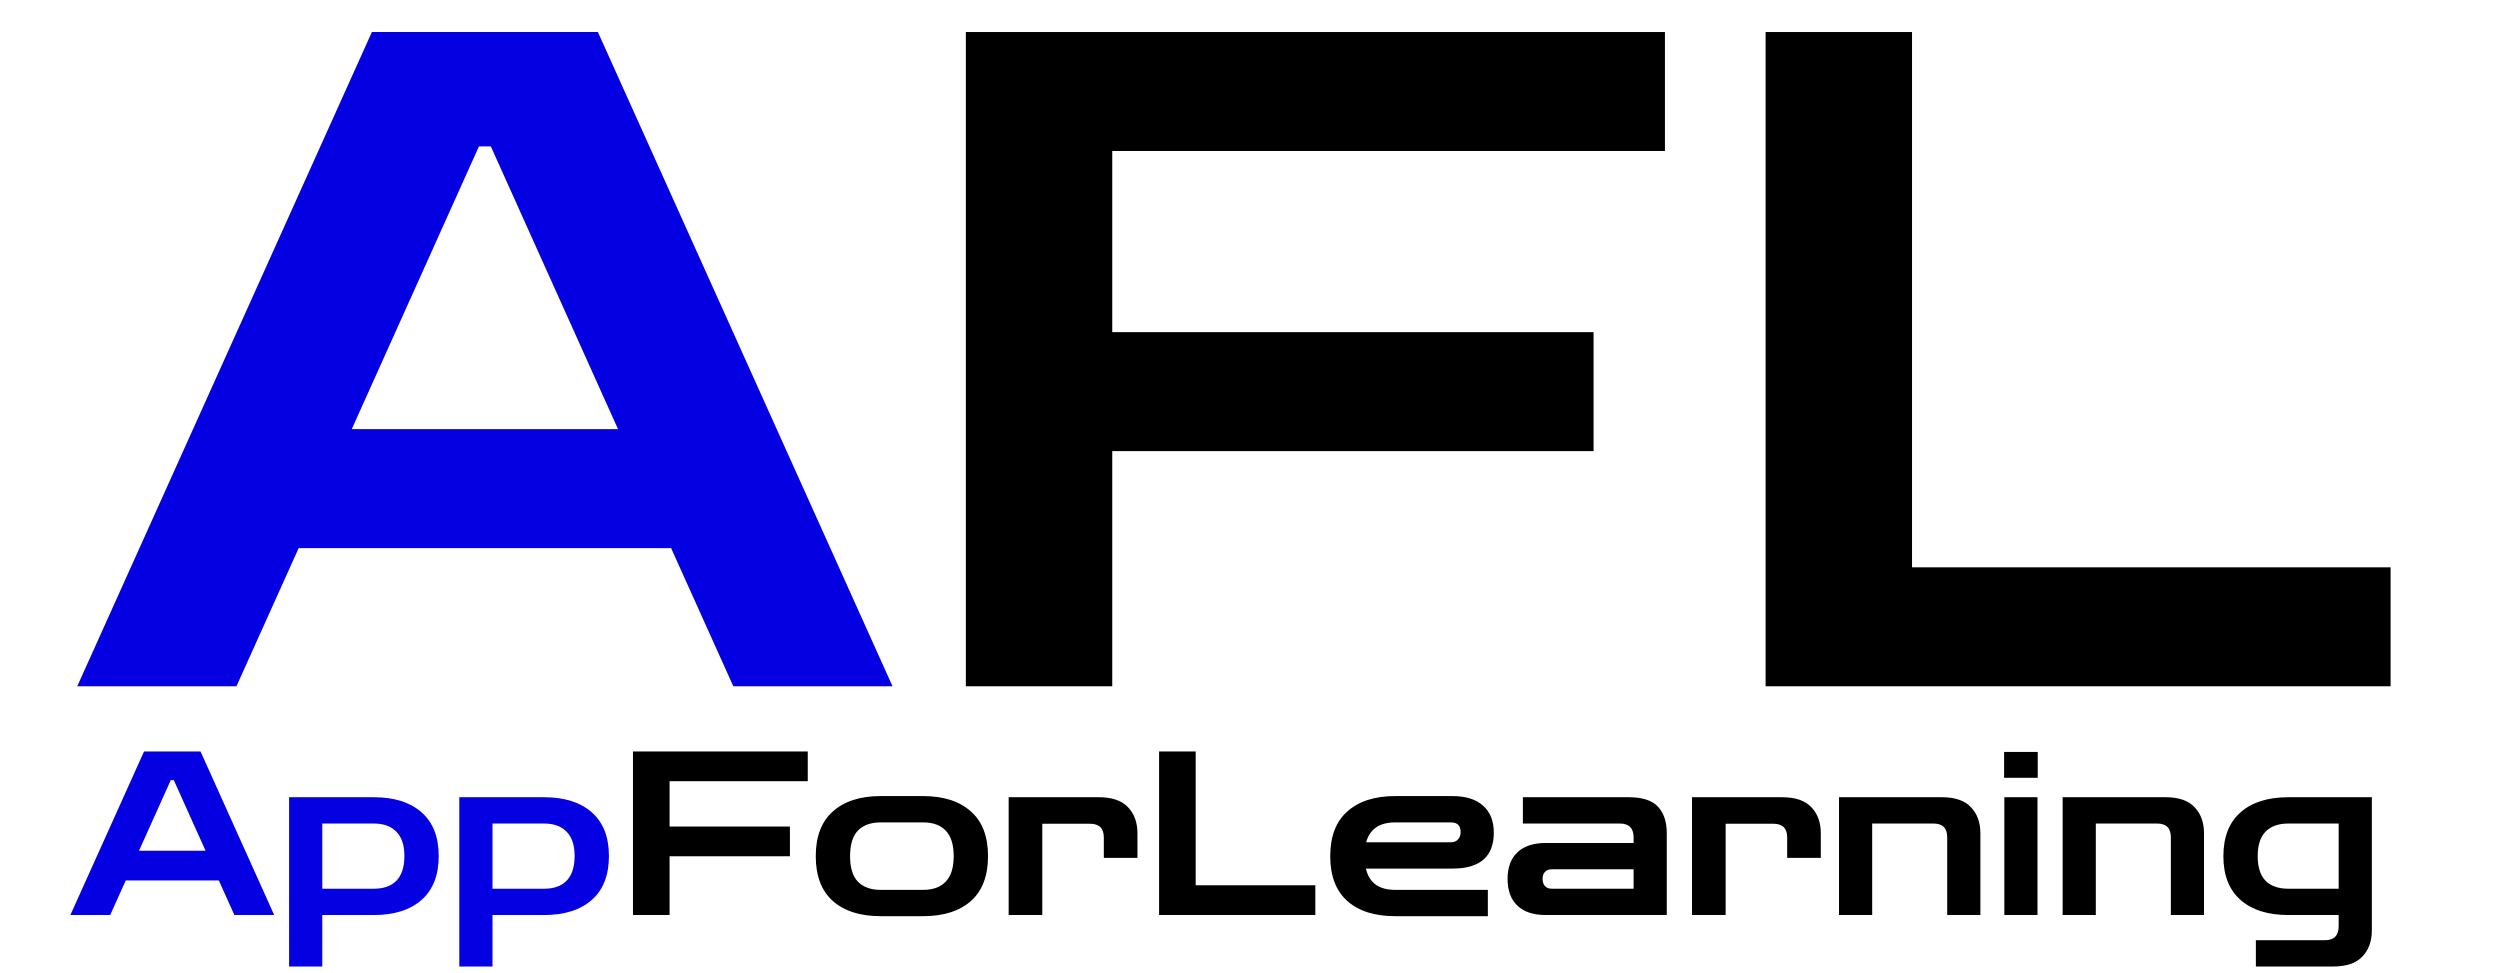
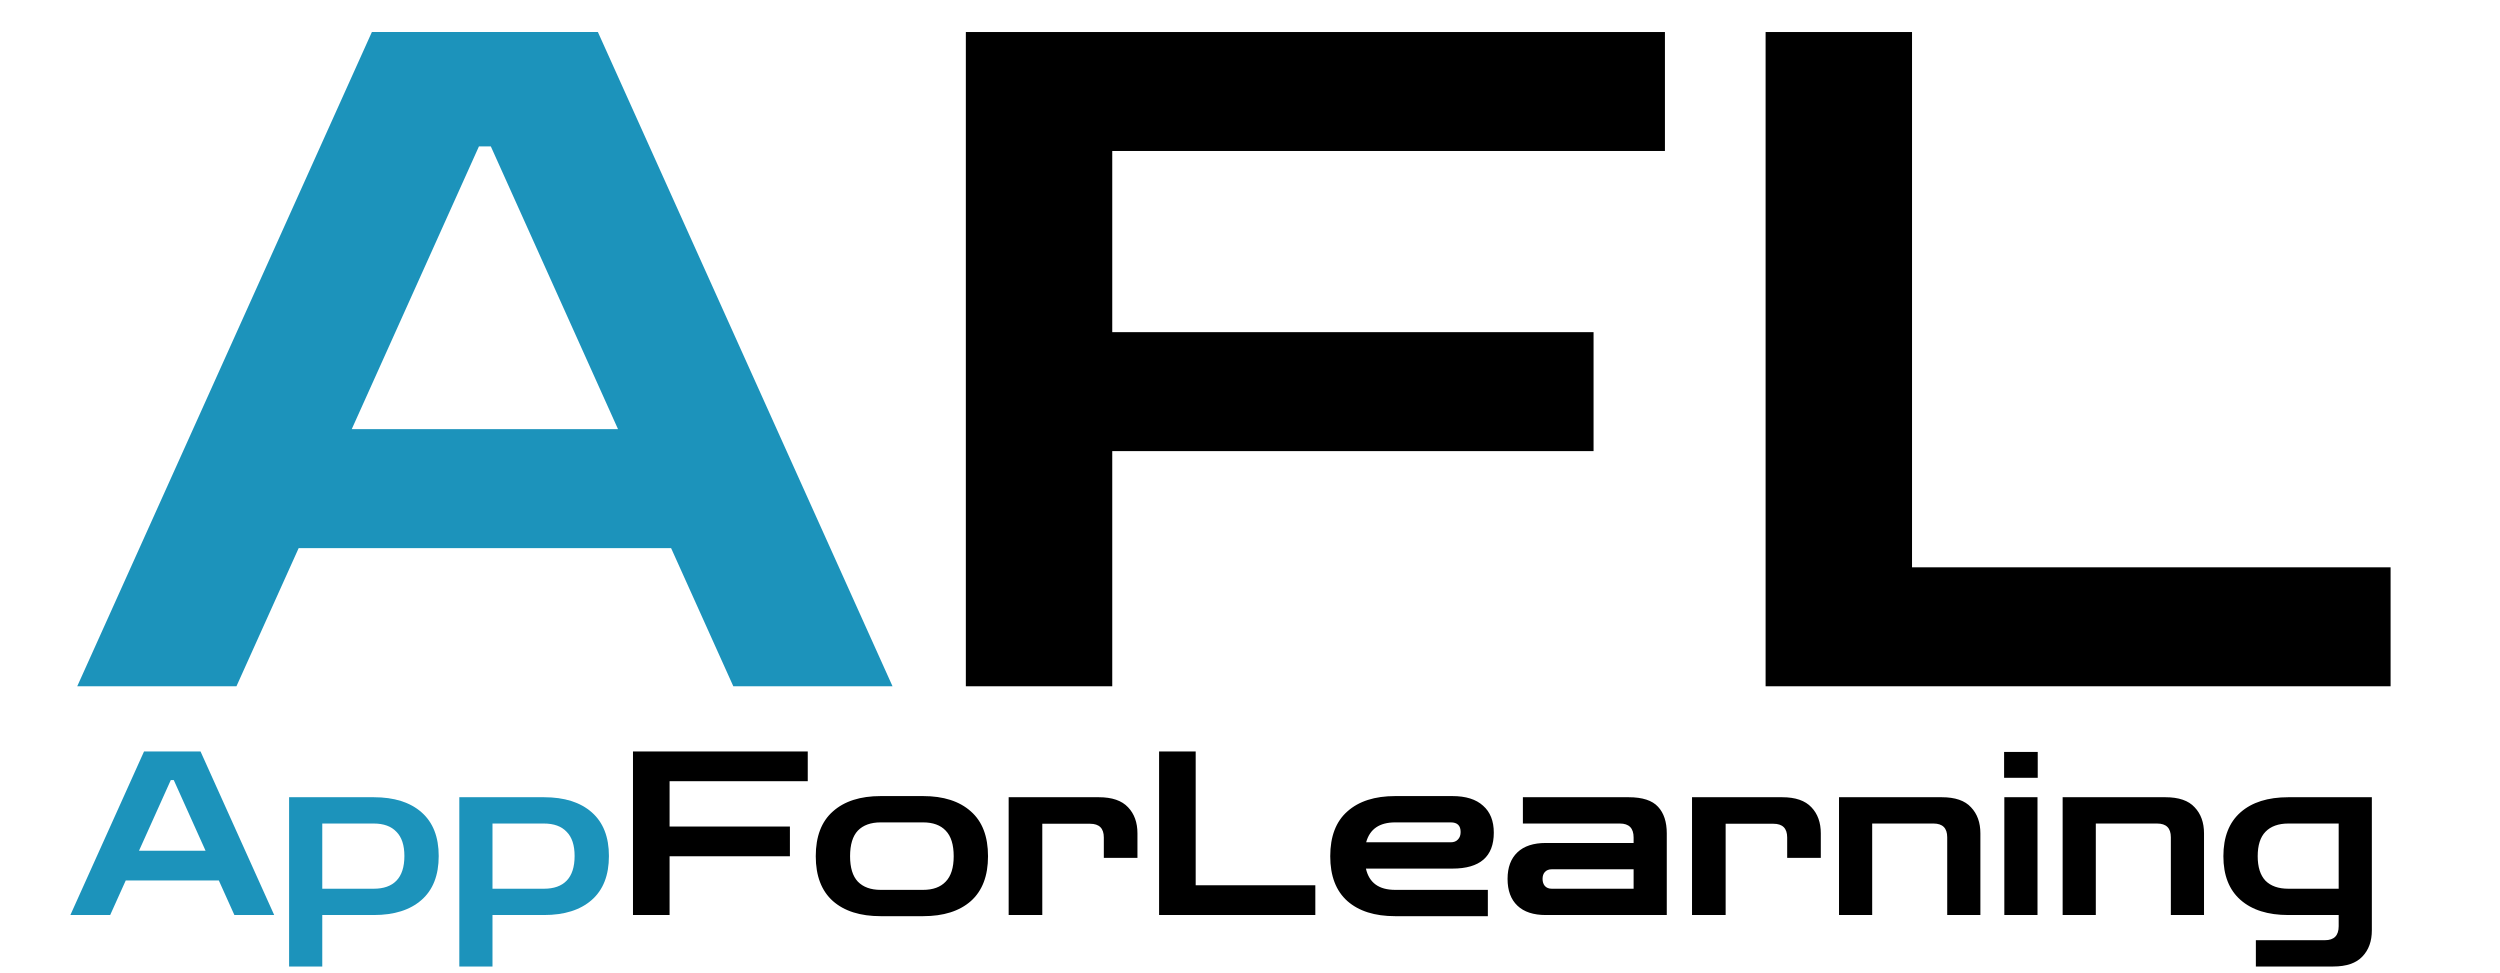
<svg xmlns="http://www.w3.org/2000/svg" width="90" height="35" viewBox="0 0 124 51" fill="none">
-   <path d="M0.12 48L3.984 39.42H6.948L10.812 48H8.724L7.908 46.188H3.024L2.208 48H0.12ZM3.72 44.628H7.212L5.544 40.92H5.388L3.72 44.628ZM11.594 50.7V41.82H16.034C17.106 41.82 17.942 42.084 18.542 42.612C19.142 43.14 19.442 43.904 19.442 44.904C19.442 45.912 19.142 46.68 18.542 47.208C17.942 47.736 17.106 48 16.034 48H13.334V50.7H11.594ZM16.034 43.2H13.334V46.62H16.034C16.554 46.62 16.95 46.48 17.222 46.2C17.502 45.912 17.642 45.48 17.642 44.904C17.642 44.336 17.502 43.912 17.222 43.632C16.95 43.344 16.554 43.2 16.034 43.2ZM20.523 50.7V41.82H24.963C26.035 41.82 26.871 42.084 27.471 42.612C28.071 43.14 28.371 43.904 28.371 44.904C28.371 45.912 28.071 46.68 27.471 47.208C26.871 47.736 26.035 48 24.963 48H22.263V50.7H20.523ZM24.963 43.2H22.263V46.62H24.963C25.483 46.62 25.879 46.48 26.151 46.2C26.431 45.912 26.571 45.48 26.571 44.904C26.571 44.336 26.431 43.912 26.151 43.632C25.879 43.344 25.483 43.2 24.963 43.2Z" fill="#0500E1" />
+   <path d="M0.12 48L3.984 39.42H6.948L10.812 48H8.724L7.908 46.188H3.024L2.208 48H0.12ZM3.72 44.628H7.212L5.544 40.92H5.388L3.72 44.628ZM11.594 50.7V41.82H16.034C17.106 41.82 17.942 42.084 18.542 42.612C19.142 43.14 19.442 43.904 19.442 44.904C19.442 45.912 19.142 46.68 18.542 47.208C17.942 47.736 17.106 48 16.034 48H13.334V50.7H11.594ZM16.034 43.2H13.334V46.62H16.034C16.554 46.62 16.95 46.48 17.222 46.2C17.502 45.912 17.642 45.48 17.642 44.904C17.642 44.336 17.502 43.912 17.222 43.632C16.95 43.344 16.554 43.2 16.034 43.2ZM20.523 50.7V41.82H24.963C26.035 41.82 26.871 42.084 27.471 42.612C28.071 43.14 28.371 43.904 28.371 44.904C28.371 45.912 28.071 46.68 27.471 47.208C26.871 47.736 26.035 48 24.963 48H22.263V50.7H20.523ZM24.963 43.2H22.263V46.62H24.963C25.483 46.62 25.879 46.48 26.151 46.2C26.431 45.912 26.571 45.48 26.571 44.904C26.571 44.336 26.431 43.912 26.151 43.632C25.879 43.344 25.483 43.2 24.963 43.2Z" fill="#1C93BB" />
  <path d="M29.633 48V39.42H38.801V40.98H31.553V43.356H37.865V44.916H31.553V48H29.633ZM42.629 48.06C41.557 48.06 40.721 47.796 40.121 47.268C39.521 46.732 39.221 45.948 39.221 44.916C39.221 43.876 39.521 43.092 40.121 42.564C40.721 42.028 41.557 41.76 42.629 41.76H44.849C45.921 41.76 46.757 42.028 47.357 42.564C47.957 43.092 48.257 43.876 48.257 44.916C48.257 45.948 47.957 46.732 47.357 47.268C46.757 47.796 45.921 48.06 44.849 48.06H42.629ZM42.629 46.68H44.849C45.369 46.68 45.765 46.536 46.037 46.248C46.317 45.96 46.457 45.516 46.457 44.916C46.457 44.308 46.317 43.86 46.037 43.572C45.765 43.284 45.369 43.14 44.849 43.14H42.629C42.109 43.14 41.709 43.284 41.429 43.572C41.157 43.86 41.021 44.308 41.021 44.916C41.021 45.516 41.157 45.96 41.429 46.248C41.709 46.536 42.109 46.68 42.629 46.68ZM49.34 48V41.82H54.068C54.764 41.82 55.276 41.996 55.604 42.348C55.932 42.692 56.096 43.148 56.096 43.716V45H54.332V43.932C54.332 43.452 54.092 43.212 53.612 43.212H51.104V48H49.34ZM57.231 48V39.42H59.151V46.44H65.427V48H57.231ZM69.617 48.06C68.545 48.06 67.709 47.796 67.109 47.268C66.509 46.732 66.209 45.948 66.209 44.916C66.209 43.876 66.509 43.092 67.109 42.564C67.709 42.028 68.545 41.76 69.617 41.76H72.617C73.321 41.76 73.857 41.928 74.225 42.264C74.601 42.592 74.789 43.064 74.789 43.68C74.789 44.936 74.065 45.564 72.617 45.564H68.081C68.249 46.308 68.761 46.68 69.617 46.68H74.477V48.06H69.617ZM69.617 43.14C68.793 43.14 68.285 43.488 68.093 44.184H72.533C72.693 44.184 72.817 44.136 72.905 44.04C73.001 43.944 73.049 43.812 73.049 43.644C73.049 43.308 72.877 43.14 72.533 43.14H69.617ZM77.515 48C76.867 48 76.371 47.836 76.027 47.508C75.683 47.18 75.511 46.712 75.511 46.104C75.511 45.504 75.683 45.04 76.027 44.712C76.371 44.384 76.867 44.22 77.515 44.22H82.123V43.932C82.123 43.444 81.883 43.2 81.403 43.2H76.315V41.82H81.859C82.587 41.82 83.103 41.988 83.407 42.324C83.711 42.652 83.863 43.116 83.863 43.716V48H77.515ZM77.827 46.62H82.123V45.6H77.827C77.675 45.6 77.555 45.648 77.467 45.744C77.387 45.832 77.347 45.952 77.347 46.104C77.347 46.256 77.387 46.38 77.467 46.476C77.555 46.572 77.675 46.62 77.827 46.62ZM85.187 48V41.82H89.915C90.611 41.82 91.123 41.996 91.451 42.348C91.779 42.692 91.943 43.148 91.943 43.716V45H90.179V43.932C90.179 43.452 89.939 43.212 89.459 43.212H86.951V48H85.187ZM92.898 48V41.82H98.286C98.99 41.82 99.502 41.996 99.822 42.348C100.15 42.692 100.314 43.148 100.314 43.716V48H98.574V43.92C98.574 43.44 98.334 43.2 97.854 43.2H94.638V48H92.898ZM101.57 48V41.82H103.31V48H101.57ZM101.558 40.8V39.444H103.322V40.8H101.558ZM104.629 48V41.82H110.017C110.721 41.82 111.233 41.996 111.553 42.348C111.881 42.692 112.045 43.148 112.045 43.716V48H110.305V43.92C110.305 43.44 110.065 43.2 109.585 43.2H106.369V48H104.629ZM114.765 50.7V49.32H118.389C118.869 49.32 119.109 49.076 119.109 48.588V48H116.469C115.397 48 114.561 47.736 113.961 47.208C113.361 46.68 113.061 45.916 113.061 44.916C113.061 43.908 113.361 43.14 113.961 42.612C114.561 42.084 115.397 41.82 116.469 41.82H120.849V48.804C120.849 49.372 120.685 49.828 120.357 50.172C120.029 50.524 119.517 50.7 118.821 50.7H114.765ZM116.469 46.62H119.109V43.2H116.469C115.949 43.2 115.549 43.344 115.269 43.632C114.997 43.912 114.861 44.34 114.861 44.916C114.861 45.484 114.997 45.912 115.269 46.2C115.549 46.48 115.949 46.62 116.469 46.62Z" fill="black" />
-   <path d="M0.48 36L15.936 1.68H27.792L43.248 36H34.896L31.632 28.752H12.096L8.832 36H0.48ZM14.88 22.512H28.848L22.176 7.68H21.552L14.88 22.512Z" fill="#0500E1" />
+   <path d="M0.48 36L15.936 1.68H27.792L43.248 36H34.896L31.632 28.752H12.096L8.832 36H0.48ZM14.88 22.512H28.848L22.176 7.68H21.552L14.88 22.512Z" fill="#1C93BB" />
  <path d="M47.094 36V1.68H83.766V7.92H54.774V17.424H80.022V23.664H54.774V36H47.094ZM89.047 36V1.68H96.728V29.76H121.832V36H89.047Z" fill="black" />
</svg>
